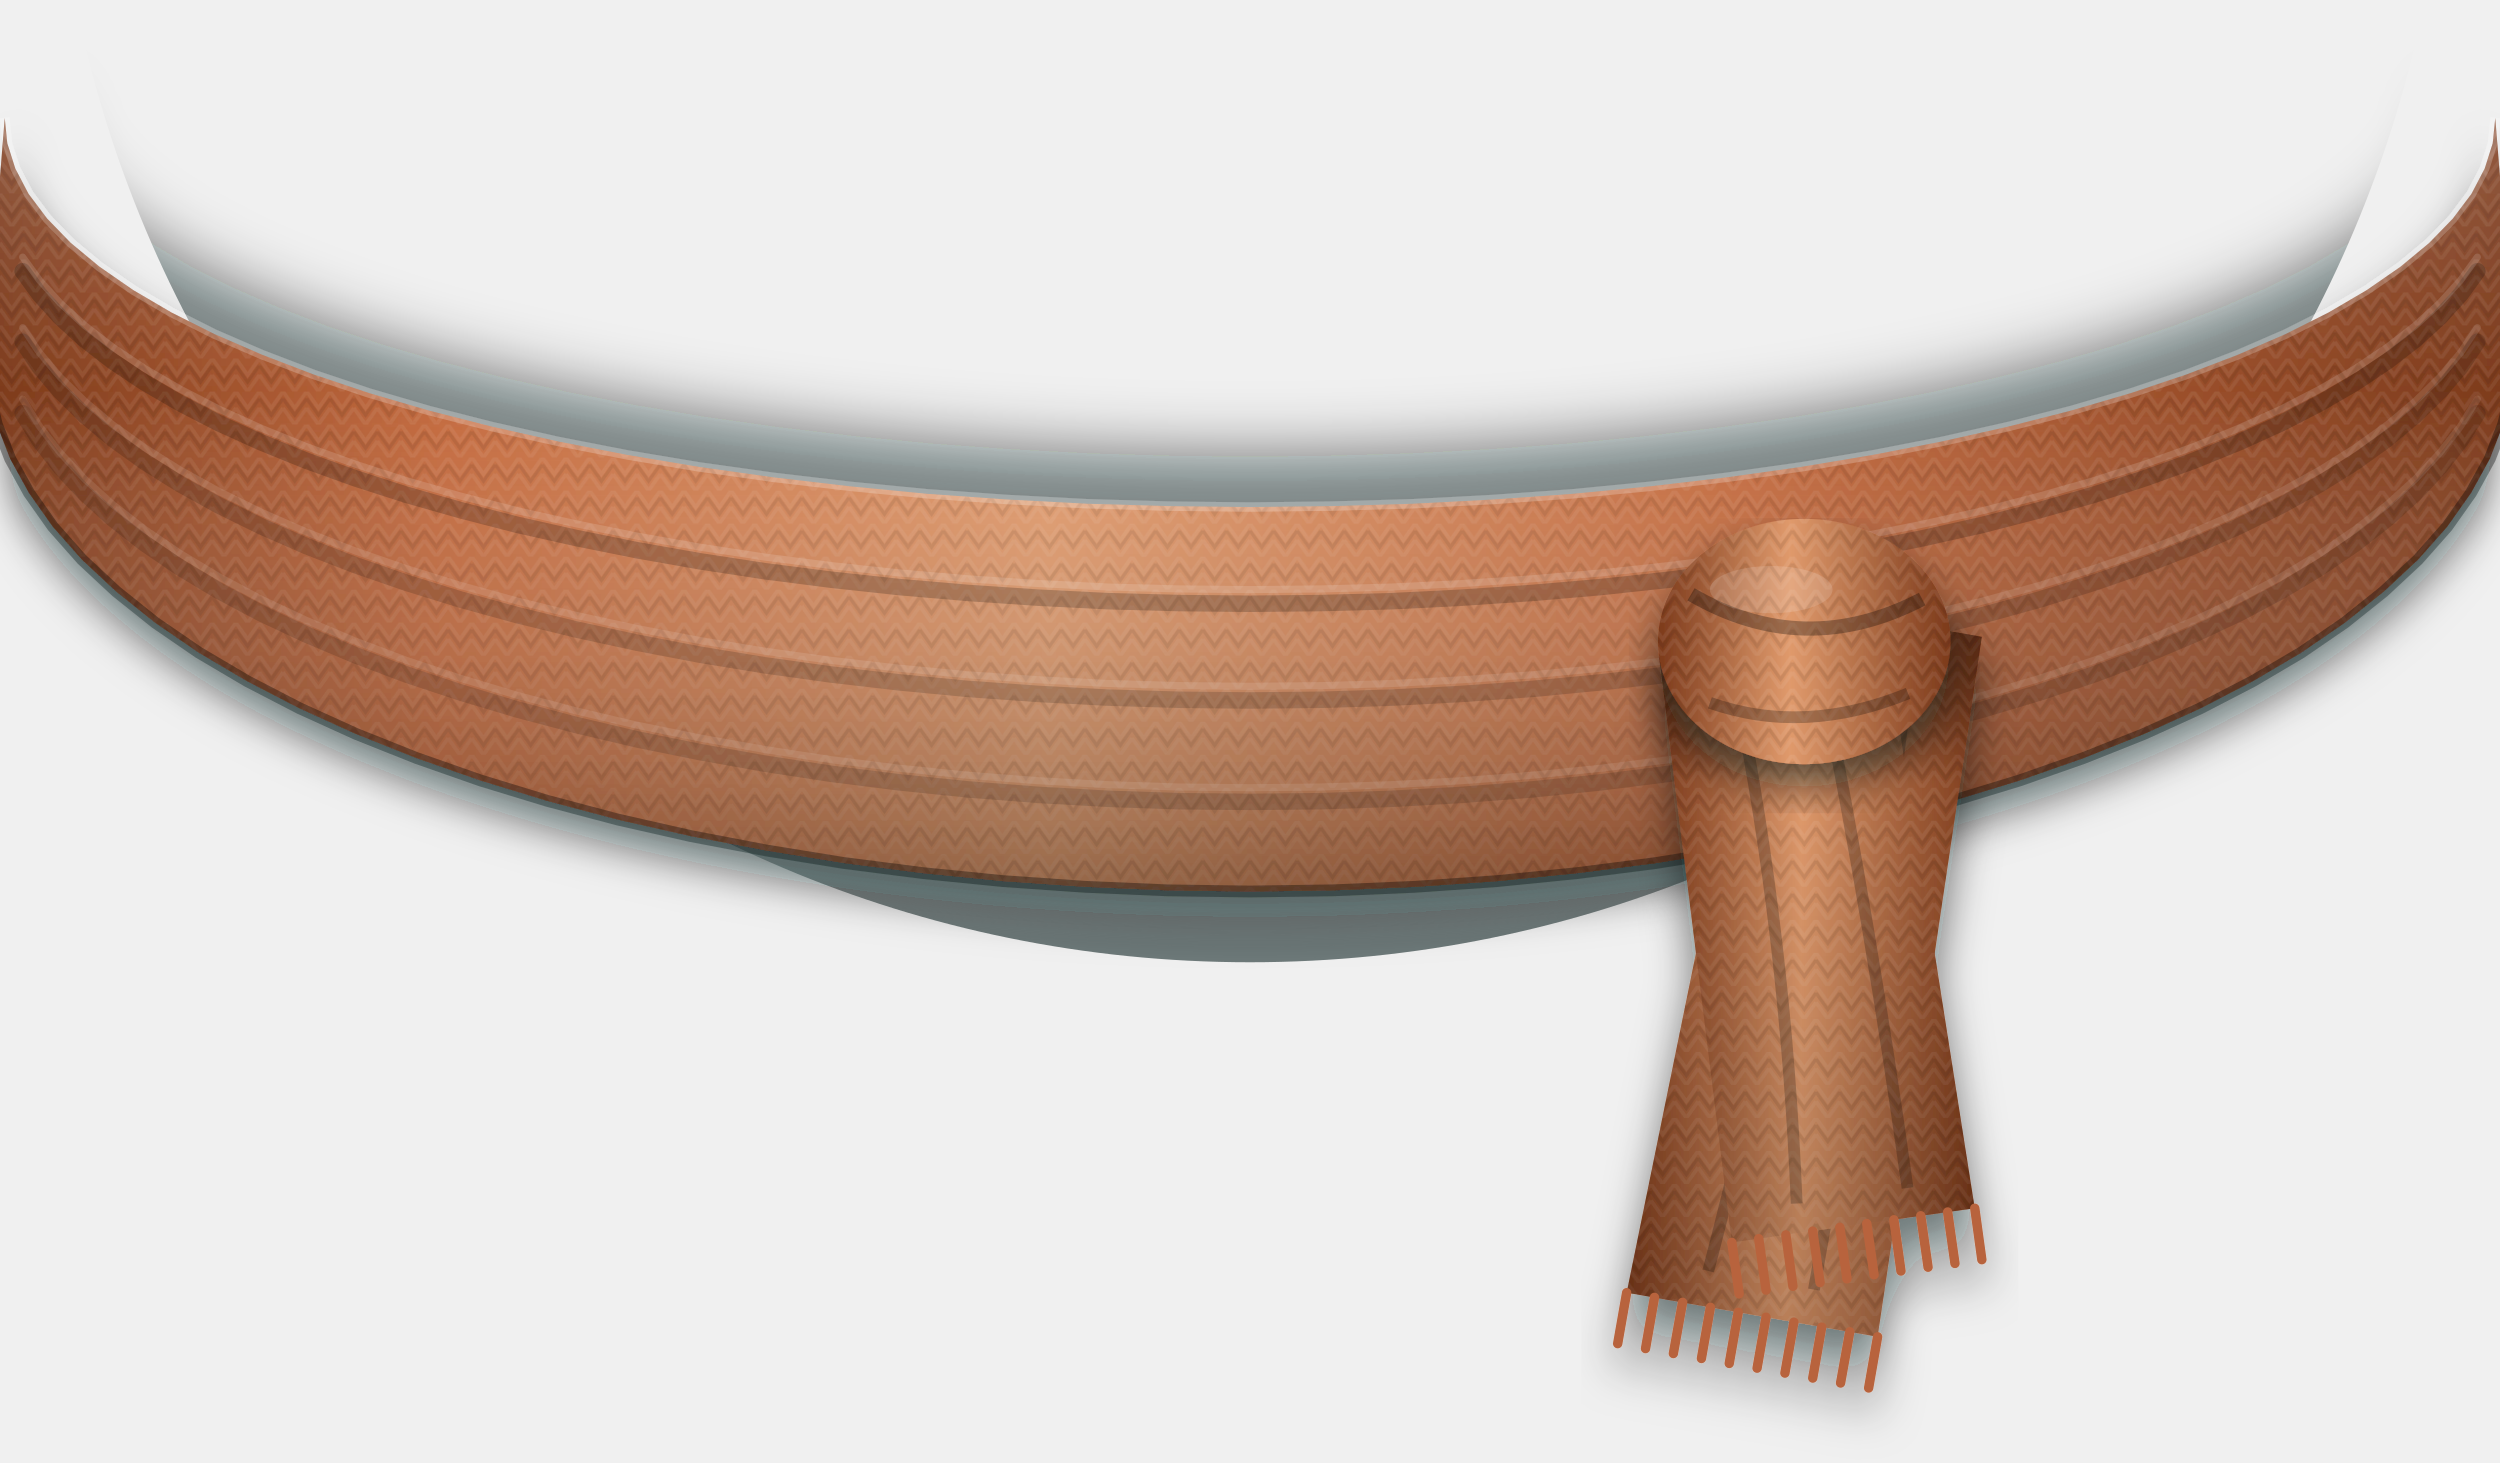
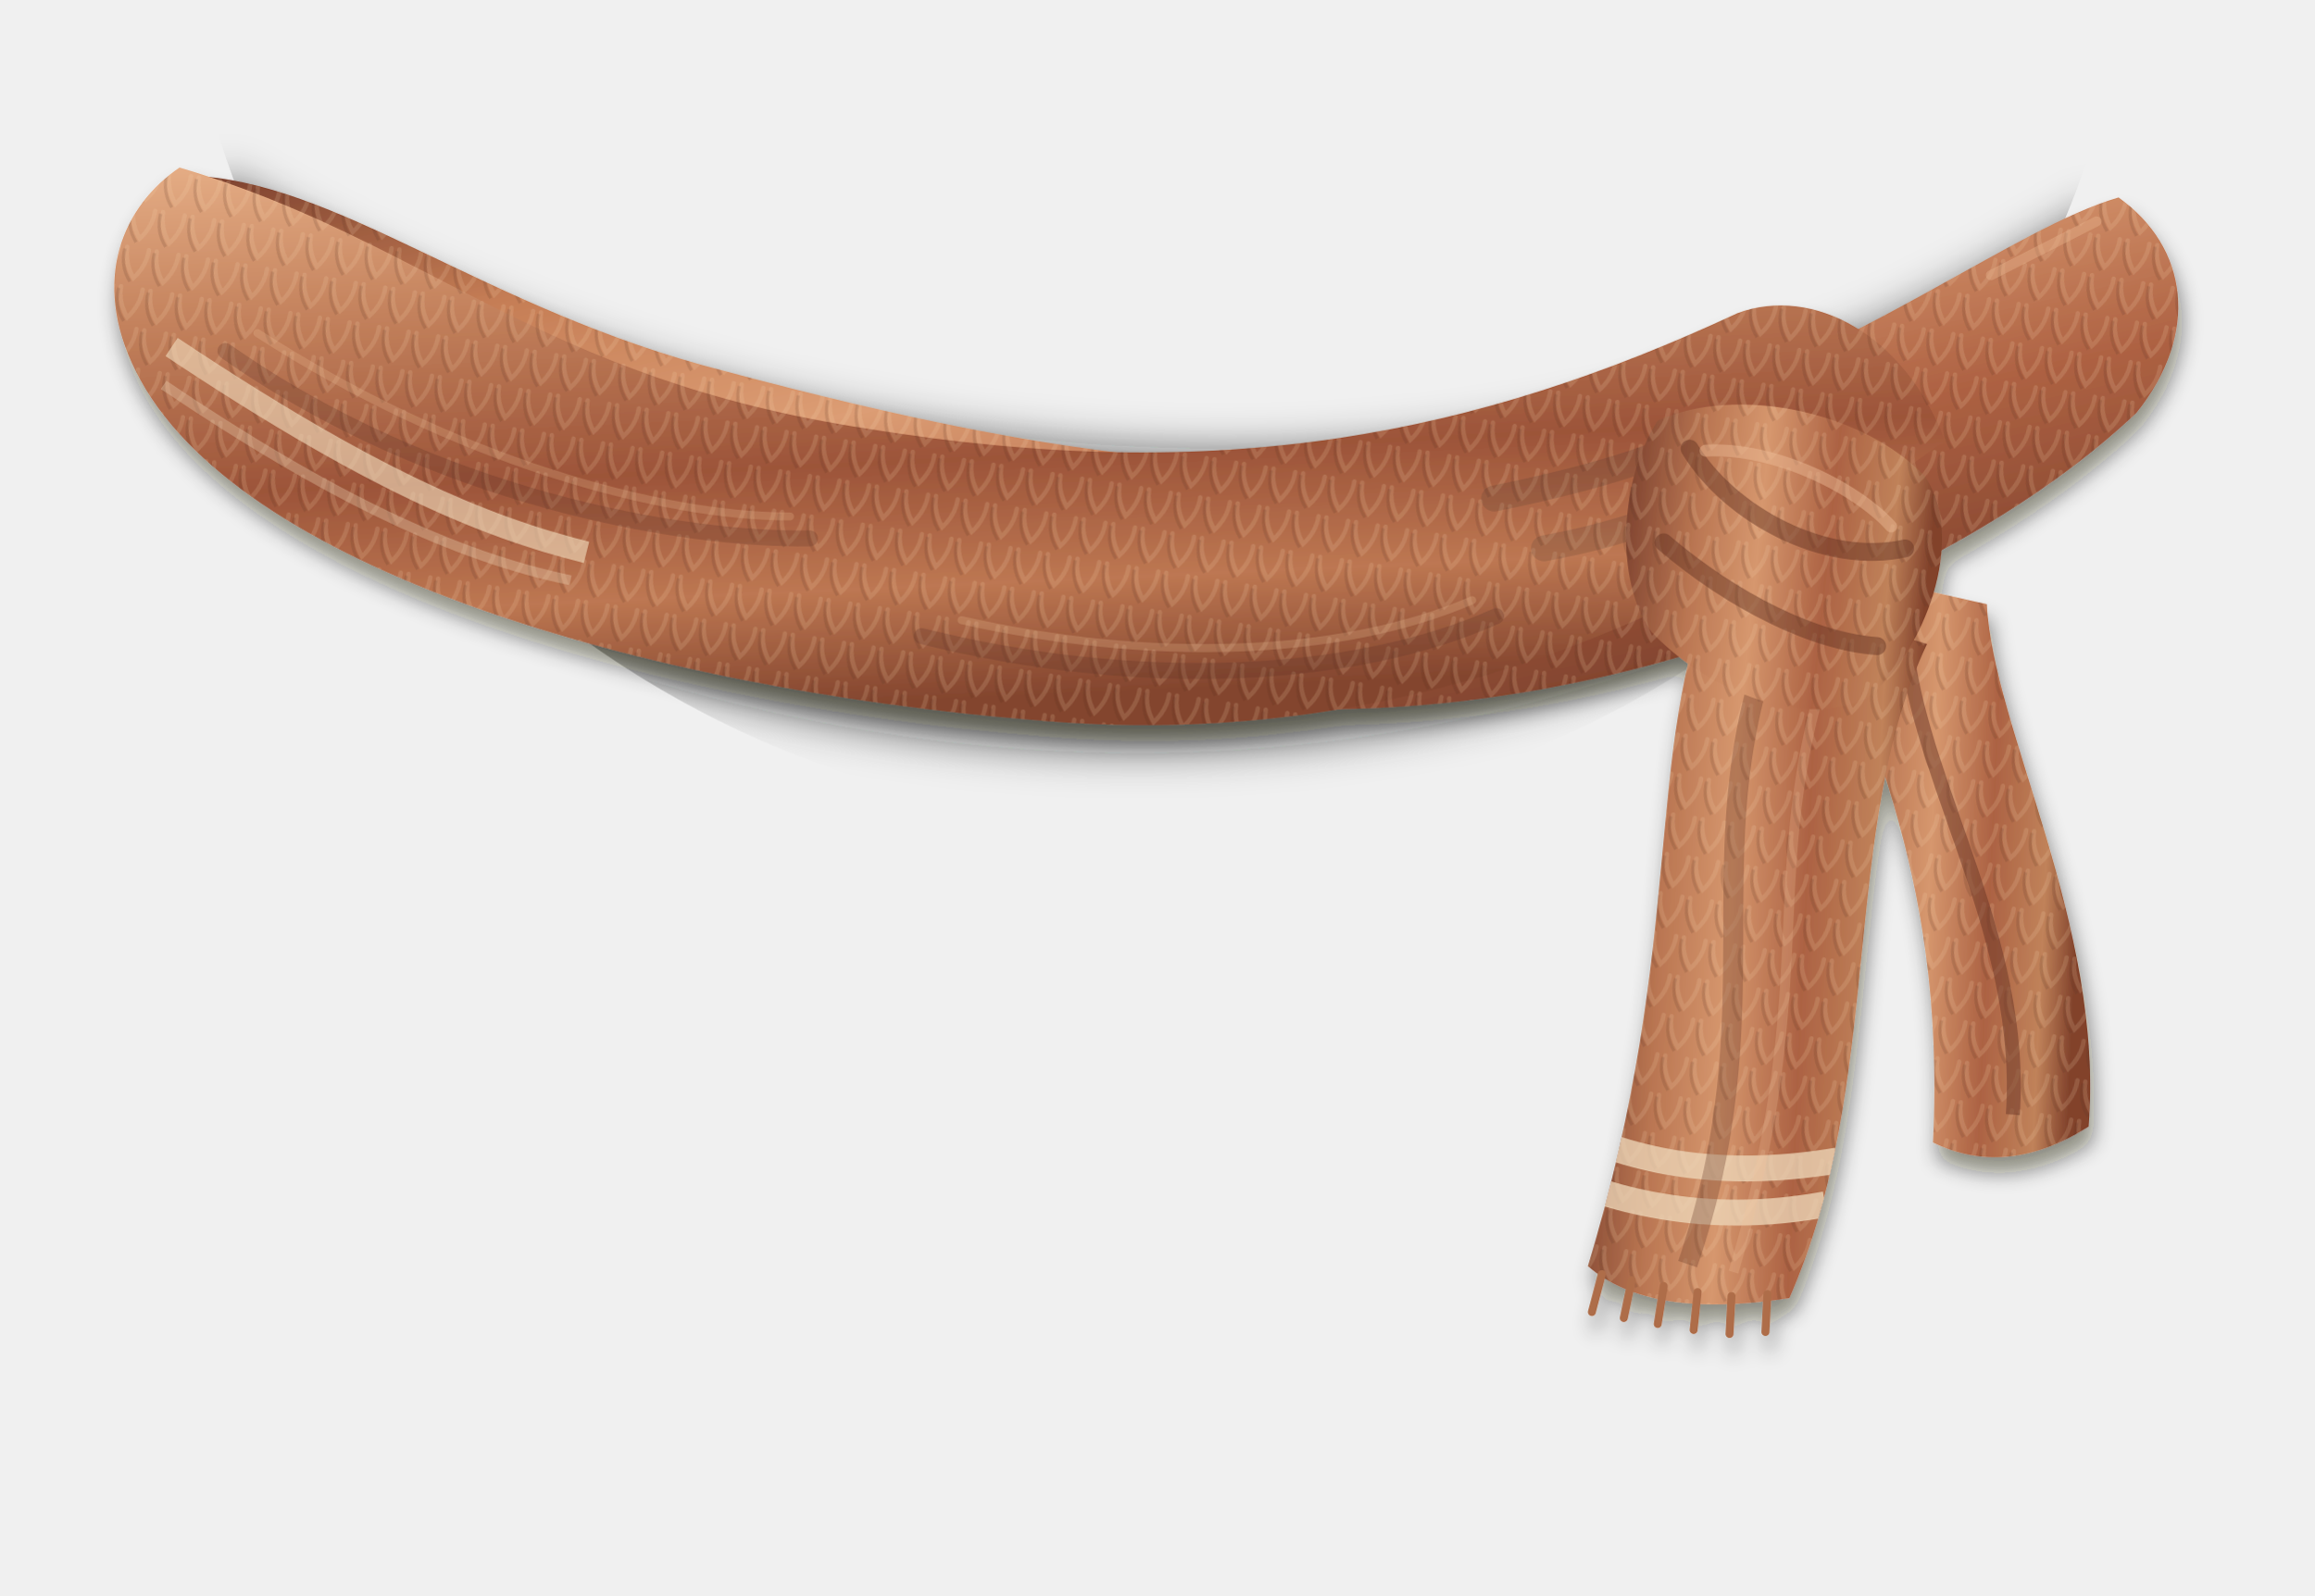
- <svg xmlns="http://www.w3.org/2000/svg" viewBox="-530 100 1060 620" width="1060" height="620">
+ <svg xmlns="http://www.w3.org/2000/svg" viewBox="-580 80 1160 800" width="1160" height="800">
  <defs>
-     <linearGradient id="cyl" x1="0" y1="0" x2="1" y2="0">
-       <stop offset="0" stop-color="#7c3a1b" />
-       <stop offset=".18" stop-color="#c46a3e" />
-       <stop offset=".42" stop-color="#e09a6c" />
-       <stop offset=".7" stop-color="#c46a3e" />
-       <stop offset="1" stop-color="#7c3a1b" />
+     <linearGradient id="wool" x1="0%" y1="0%" x2="86%" y2="100%">
+       <stop stop-color="#783d2b" />
+       <stop offset=".22" stop-color="#c57d55" />
+       <stop offset=".43" stop-color="#dc9d74" />
+       <stop offset=".67" stop-color="#ae6243" />
+       <stop offset="1" stop-color="#713826" />
    </linearGradient>
-     <linearGradient id="vert" x1="0" y1="0" x2="0" y2="1">
-       <stop offset="0" stop-color="#fff" stop-opacity=".16" />
-       <stop offset=".35" stop-color="#fff" stop-opacity="0" />
-       <stop offset="1" stop-color="#000" stop-opacity=".34" />
+     <linearGradient id="turn" x1="0%" y1="0%" x2="15%" y2="100%">
+       <stop stop-color="#e5ad85" />
+       <stop offset=".28" stop-color="#c3815c" />
+       <stop offset=".58" stop-color="#9c5439" />
+       <stop offset=".8" stop-color="#bd7752" />
+       <stop offset="1" stop-color="#83452e" />
    </linearGradient>
-     <linearGradient id="tail" x1="0" y1="0" x2="1" y2="0">
-       <stop offset="0" stop-color="#7c3a1b" />
-       <stop offset=".45" stop-color="#e09a6c" />
-       <stop offset="1" stop-color="#7c3a1b" />
+     <linearGradient id="fall" x1="0%" y1="0%" x2="100%" y2="10%">
+       <stop stop-color="#773d2b" />
+       <stop offset=".26" stop-color="#ba7652" />
+       <stop offset=".46" stop-color="#d6976e" />
+       <stop offset=".68" stop-color="#ac6243" />
+       <stop offset=".88" stop-color="#c0825a" />
+       <stop offset="1" stop-color="#82432c" />
    </linearGradient>
-     <linearGradient id="tailv" x1="0" y1="0" x2="0" y2="1">
-       <stop offset="0" stop-color="#000" stop-opacity=".35" />
-       <stop offset=".25" stop-color="#000" stop-opacity="0" />
-       <stop offset="1" stop-color="#000" stop-opacity=".18" />
-     </linearGradient>
-     <clipPath id="ball">
-       <circle cx="0" cy="0" r="508" />
+     <pattern id="stitch" width="15" height="20" patternUnits="userSpaceOnUse" patternTransform="rotate(9)">
+       <path d="M2 2Q2 10 7.5 17Q13 10 13 2" fill="none" stroke="#f8d5af" stroke-opacity=".16" stroke-width="2.2" stroke-linecap="round" />
+       <path d="M1 3Q0 12 6 19" fill="none" stroke="#4c281d" stroke-opacity=".15" stroke-width="1.6" />
+     </pattern>
+     <filter id="contact" x="-15%" y="-25%" width="130%" height="160%">
+       <feGaussianBlur stdDeviation="10" />
+     </filter>
+     <filter id="edge" x="-15%" y="-15%" width="140%" height="140%">
+       <feDropShadow dx="2" dy="8" stdDeviation="5" flood-color="#1c1511" flood-opacity=".45" />
+     </filter>
+     <clipPath id="stone">
+       <circle r="493" />
    </clipPath>
-     <filter id="blur" x="-20%" y="-50%" width="140%" height="200%">
-       <feGaussianBlur stdDeviation="14" />
-     </filter>
-     <filter id="soft" x="-10%" y="-10%" width="120%" height="130%">
-       <feDropShadow dx="0" dy="10" stdDeviation="9" flood-color="#06120d" flood-opacity=".55" />
-     </filter>
-     <pattern id="knit" width="10" height="14" patternUnits="userSpaceOnUse">
-       <path d="M0 0L5 7L10 0M0 7L5 14L10 7" fill="none" stroke="#fff" stroke-opacity=".07" stroke-width="1.6" />
-       <path d="M0 3L5 10L10 3" fill="none" stroke="#000" stroke-opacity=".08" stroke-width="1.4" />
-     </pattern>
+     <path id="wrap" d="M-486 168C-411 170-338 235-217 266C-37 314 92 331 247 288C350 258 430 194 482 179C517 204 523 247 491 287C395 378 196 456 11 431C-171 409-385 376-482 302C-522 271-529 213-486 168Z" />
+     <path id="lap" d="M-490 164C-365 201-310 270-145 295C33 324 160 298 291 237C329 223 375 248 395 301C270 391 122 458-63 441C-257 425-463 365-512 266C-535 220-518 183-490 164Z" />
+     <path id="long" d="M280 370C243 457 266 550 216 715Q247 742 317 731C365 622 342 496 386 403Z" />
+     <path id="short" d="M331 364C349 440 396 511 389 653Q426 671 467 645C475 544 419 445 416 383Z" />
+     <clipPath id="longClip">
+       <use href="#long" />
+     </clipPath>
+     <clipPath id="lapClip">
+       <use href="#lap" />
+     </clipPath>
  </defs>
-   <g clip-path="url(#ball)">
-     <polyline points="-528.0,146.0 -526.9,156.8 -523.5,167.5 -517.9,178.2 -510.0,188.7 -500.0,199.0 -487.8,209.1 -473.5,219.0 -457.3,228.5 -439.0,237.7 -418.9,246.4 -397.0,254.8 -373.4,262.7 -348.1,270.1 -321.4,276.9 -293.3,283.2 -264.0,288.9 -233.5,294.0 -202.1,298.4 -169.7,302.2 -136.7,305.4 -103.0,307.8 -68.9,309.6 -34.5,310.6 0.0,311.0 34.5,310.6 68.9,309.6 103.0,307.8 136.7,305.4 169.7,302.2 202.1,298.4 233.5,294.0 264.0,288.9 293.3,283.2 321.4,276.9 348.1,270.1 373.4,262.7 397.0,254.8 418.9,246.4 439.0,237.7 457.3,228.5 473.5,219.0 487.8,209.1 500.0,199.0 510.0,188.7 517.9,178.2 523.5,167.5 526.9,156.8 528.0,146.0" fill="none" stroke="#04140d" stroke-opacity=".55" stroke-width="34" filter="url(#blur)" />
-     <polyline points="536.0,276.0 534.9,290.9 531.4,305.8 525.7,320.5 517.7,335.0 507.6,349.3 495.2,363.3 480.7,376.8 464.2,390.0 445.7,402.7 425.2,414.8 403.0,426.3 379.0,437.2 353.4,447.4 326.3,456.9 297.8,465.6 268.0,473.5 237.1,480.5 205.1,486.6 172.3,491.9 138.7,496.2 104.6,499.6 70.0,502.0 35.1,503.5 0.0,504.0 -35.1,503.5 -70.0,502.0 -104.6,499.6 -138.7,496.2 -172.3,491.9 -205.1,486.6 -237.1,480.5 -268.0,473.5 -297.8,465.6 -326.3,456.9 -353.4,447.4 -379.0,437.2 -403.0,426.3 -425.2,414.8 -445.7,402.7 -464.2,390.0 -480.7,376.8 -495.2,363.3 -507.6,349.3 -517.7,335.0 -525.7,320.5 -531.4,305.8 -534.9,290.9 -536.0,276.0" fill="none" stroke="#04140d" stroke-opacity=".6" stroke-width="46" filter="url(#blur)" />
+   <g clip-path="url(#stone)" fill="none" stroke="#142019" stroke-opacity=".49" filter="url(#contact)">
+     <path d="M-479 184C-310 288-44 365 230 305C371 276 440 221 483 200" stroke-width="42" />
+     <path d="M-481 307C-223 458 70 495 337 361" stroke-width="28" />
  </g>
-   <g filter="url(#soft)">
-     <path d="M-528.0,150.0 -526.9,160.8 -523.5,171.5 -517.9,182.2 -510.0,192.7 -500.0,203.0 -487.8,213.1 -473.5,223.0 -457.3,232.5 -439.0,241.7 -418.9,250.4 -397.0,258.8 -373.4,266.7 -348.1,274.1 -321.4,280.9 -293.3,287.2 -264.0,292.9 -233.5,298.0 -202.1,302.4 -169.7,306.2 -136.7,309.4 -103.0,311.8 -68.9,313.6 -34.5,314.6 0.0,315.0 34.5,314.6 68.9,313.6 103.0,311.8 136.7,309.4 169.7,306.2 202.1,302.4 233.5,298.0 264.0,292.9 293.3,287.2 321.4,280.9 348.1,274.1 373.4,266.7 397.0,258.8 418.9,250.4 439.0,241.7 457.3,232.5 473.5,223.0 487.8,213.1 500.0,203.0 510.0,192.7 517.9,182.2 523.5,171.5 526.9,160.8 528.0,150.0 L536.0,250.0 534.9,264.9 531.4,279.8 525.7,294.5 517.7,309.0 507.6,323.3 495.2,337.3 480.7,350.8 464.2,364.0 445.7,376.7 425.2,388.8 403.0,400.3 379.0,411.2 353.4,421.4 326.3,430.9 297.8,439.6 268.0,447.5 237.1,454.5 205.1,460.6 172.3,465.9 138.7,470.2 104.6,473.6 70.0,476.0 35.1,477.5 0.0,478.0 -35.1,477.5 -70.0,476.0 -104.6,473.6 -138.7,470.2 -172.3,465.9 -205.1,460.6 -237.1,454.5 -268.0,447.5 -297.8,439.6 -326.3,430.9 -353.4,421.4 -379.0,411.2 -403.0,400.3 -425.2,388.8 -445.7,376.7 -464.2,364.0 -480.7,350.8 -495.2,337.3 -507.6,323.3 -517.7,309.0 -525.7,294.5 -531.4,279.8 -534.9,264.9 -536.0,250.0 Z" fill="url(#cyl)" />
-     <path d="M-528.0,150.0 -526.9,160.8 -523.5,171.5 -517.9,182.2 -510.0,192.7 -500.0,203.0 -487.8,213.1 -473.5,223.0 -457.3,232.5 -439.0,241.7 -418.9,250.4 -397.0,258.8 -373.4,266.7 -348.1,274.1 -321.4,280.9 -293.3,287.2 -264.0,292.9 -233.5,298.0 -202.1,302.4 -169.7,306.2 -136.7,309.4 -103.0,311.8 -68.9,313.6 -34.5,314.6 0.0,315.0 34.5,314.6 68.9,313.6 103.0,311.8 136.7,309.4 169.7,306.2 202.1,302.4 233.5,298.0 264.0,292.9 293.3,287.2 321.4,280.9 348.1,274.1 373.4,266.7 397.0,258.8 418.9,250.4 439.0,241.7 457.3,232.5 473.5,223.0 487.8,213.1 500.0,203.0 510.0,192.7 517.9,182.2 523.5,171.5 526.9,160.8 528.0,150.0 L536.0,250.0 534.9,264.9 531.4,279.8 525.7,294.5 517.7,309.0 507.6,323.3 495.2,337.3 480.7,350.8 464.2,364.0 445.7,376.7 425.2,388.8 403.0,400.3 379.0,411.2 353.4,421.4 326.3,430.9 297.8,439.6 268.0,447.5 237.1,454.5 205.1,460.6 172.3,465.9 138.7,470.2 104.6,473.6 70.0,476.0 35.1,477.5 0.0,478.0 -35.1,477.5 -70.0,476.0 -104.6,473.6 -138.7,470.2 -172.3,465.9 -205.1,460.6 -237.1,454.5 -268.0,447.5 -297.8,439.6 -326.3,430.9 -353.4,421.4 -379.0,411.2 -403.0,400.3 -425.2,388.8 -445.7,376.7 -464.2,364.0 -480.7,350.8 -495.2,337.3 -507.6,323.3 -517.7,309.0 -525.7,294.5 -531.4,279.8 -534.9,264.9 -536.0,250.0 Z" fill="url(#knit)" />
-     <path d="M-528.0,150.0 -526.9,160.8 -523.5,171.5 -517.9,182.2 -510.0,192.7 -500.0,203.0 -487.8,213.1 -473.5,223.0 -457.3,232.5 -439.0,241.7 -418.9,250.4 -397.0,258.8 -373.4,266.7 -348.1,274.1 -321.4,280.9 -293.3,287.2 -264.0,292.9 -233.5,298.0 -202.1,302.4 -169.7,306.2 -136.7,309.4 -103.0,311.8 -68.9,313.6 -34.5,314.6 0.0,315.0 34.5,314.6 68.9,313.6 103.0,311.8 136.7,309.4 169.7,306.2 202.1,302.4 233.5,298.0 264.0,292.9 293.3,287.2 321.4,280.9 348.1,274.1 373.4,266.7 397.0,258.8 418.9,250.4 439.0,241.7 457.3,232.5 473.5,223.0 487.8,213.1 500.0,203.0 510.0,192.7 517.9,182.2 523.5,171.5 526.9,160.8 528.0,150.0 L536.0,250.0 534.9,264.9 531.4,279.8 525.7,294.5 517.7,309.0 507.6,323.3 495.2,337.3 480.7,350.8 464.2,364.0 445.7,376.7 425.2,388.8 403.0,400.3 379.0,411.2 353.4,421.4 326.3,430.9 297.8,439.6 268.0,447.5 237.1,454.5 205.1,460.6 172.3,465.9 138.7,470.2 104.6,473.6 70.0,476.0 35.1,477.5 0.0,478.0 -35.1,477.5 -70.0,476.0 -104.6,473.6 -138.7,470.2 -172.3,465.9 -205.1,460.6 -237.1,454.5 -268.0,447.5 -297.8,439.6 -326.3,430.9 -353.4,421.4 -379.0,411.2 -403.0,400.3 -425.2,388.8 -445.7,376.7 -464.2,364.0 -480.7,350.8 -495.2,337.3 -507.6,323.3 -517.7,309.0 -525.7,294.5 -531.4,279.8 -534.9,264.9 -536.0,250.0 Z" fill="url(#vert)" />
-     <polyline points="-520.4,215.0 -513.3,224.8 -504.5,234.5 -494.1,244.0 -482.2,253.2 -468.6,262.3 -453.6,271.0 -437.1,279.5 -419.2,287.6 -400.0,295.4 -379.4,302.8 -357.7,309.8 -334.8,316.3 -310.8,322.5 -285.8,328.1 -259.9,333.3 -233.2,338.0 -205.7,342.2 -177.6,345.8 -148.9,348.9 -119.7,351.4 -90.1,353.4 -60.2,354.9 -30.2,355.7 0.0,356.0 30.2,355.7 60.2,354.9 90.1,353.4 119.7,351.4 148.9,348.9 177.6,345.8 205.7,342.2 233.2,338.0 259.9,333.3 285.8,328.1 310.8,322.5 334.8,316.3 357.7,309.8 379.4,302.8 400.0,295.4 419.2,287.6 437.1,279.5 453.6,271.0 468.6,262.3 482.2,253.2 494.1,244.0 504.5,234.5 513.3,224.8 520.4,215.0" fill="none" stroke="#000" stroke-opacity="0.2" stroke-width="7" stroke-linecap="round" />
-     <polyline points="-520.4,209.0 -513.3,218.8 -504.5,228.5 -494.1,238.0 -482.2,247.2 -468.6,256.3 -453.6,265.0 -437.1,273.5 -419.2,281.6 -400.0,289.4 -379.4,296.8 -357.7,303.8 -334.8,310.3 -310.8,316.5 -285.8,322.1 -259.9,327.3 -233.2,332.0 -205.7,336.2 -177.6,339.8 -148.9,342.9 -119.7,345.4 -90.1,347.4 -60.2,348.9 -30.2,349.7 0.0,350.0 30.2,349.7 60.2,348.9 90.1,347.4 119.7,345.4 148.9,342.9 177.6,339.8 205.7,336.2 233.2,332.0 259.9,327.3 285.8,322.1 310.8,316.5 334.8,310.3 357.7,303.8 379.4,296.8 400.0,289.4 419.2,281.6 437.1,273.5 453.6,265.0 468.6,256.3 482.2,247.2 494.1,238.0 504.5,228.5 513.3,218.8 520.4,209.0" fill="none" stroke="#fff" stroke-opacity="0.14" stroke-width="3" stroke-linecap="round" />
-     <polyline points="-520.4,244.9 -513.3,255.5 -504.5,265.9 -494.1,276.1 -482.2,286.1 -468.6,295.9 -453.6,305.3 -437.1,314.4 -419.2,323.2 -400.0,331.6 -379.4,339.6 -357.7,347.1 -334.8,354.2 -310.8,360.8 -285.8,366.9 -259.9,372.5 -233.2,377.6 -205.7,382.1 -177.6,386.0 -148.9,389.3 -119.7,392.1 -90.1,394.2 -60.2,395.8 -30.2,396.7 0.0,397.0 30.2,396.7 60.2,395.8 90.1,394.2 119.7,392.1 148.9,389.3 177.6,386.0 205.7,382.1 233.2,377.6 259.9,372.5 285.8,366.9 310.8,360.8 334.8,354.2 357.7,347.1 379.4,339.6 400.0,331.6 419.2,323.2 437.1,314.4 453.6,305.3 468.6,295.9 482.2,286.1 494.1,276.1 504.5,265.9 513.3,255.5 520.4,244.9" fill="none" stroke="#000" stroke-opacity="0.16" stroke-width="7" stroke-linecap="round" />
-     <polyline points="-520.4,238.9 -513.3,249.5 -504.5,259.9 -494.1,270.1 -482.2,280.1 -468.6,289.9 -453.6,299.3 -437.1,308.4 -419.2,317.2 -400.0,325.6 -379.4,333.6 -357.7,341.1 -334.8,348.2 -310.8,354.8 -285.8,360.9 -259.9,366.5 -233.2,371.6 -205.7,376.1 -177.6,380.0 -148.9,383.3 -119.7,386.1 -90.1,388.2 -60.2,389.8 -30.2,390.7 0.0,391.0 30.2,390.7 60.2,389.8 90.1,388.2 119.7,386.1 148.9,383.3 177.6,380.0 205.7,376.1 233.2,371.6 259.9,366.5 285.8,360.9 310.8,354.8 334.8,348.2 357.7,341.1 379.4,333.6 400.0,325.6 419.2,317.2 437.1,308.4 453.6,299.3 468.6,289.9 482.2,280.1 494.1,270.1 504.5,259.9 513.3,249.5 520.4,238.9" fill="none" stroke="#fff" stroke-opacity="0.11" stroke-width="3" stroke-linecap="round" />
-     <polyline points="-520.4,275.2 -513.3,286.7 -504.5,298.0 -494.1,309.1 -482.2,319.9 -468.6,330.5 -453.6,340.7 -437.1,350.6 -419.2,360.1 -400.0,369.1 -379.4,377.8 -357.7,386.0 -334.8,393.6 -310.8,400.8 -285.8,407.4 -259.9,413.5 -233.2,418.9 -205.7,423.8 -177.6,428.1 -148.9,431.7 -119.7,434.7 -90.1,437.0 -60.2,438.7 -30.2,439.7 0.0,440.0 30.2,439.7 60.2,438.7 90.1,437.0 119.7,434.7 148.9,431.7 177.6,428.1 205.7,423.8 233.2,418.9 259.9,413.5 285.8,407.4 310.8,400.8 334.8,393.6 357.7,386.0 379.4,377.8 400.0,369.1 419.2,360.1 437.1,350.6 453.6,340.7 468.6,330.5 482.2,319.9 494.1,309.1 504.5,298.0 513.3,286.7 520.4,275.2" fill="none" stroke="#000" stroke-opacity="0.14" stroke-width="7" stroke-linecap="round" />
-     <polyline points="-520.4,269.2 -513.3,280.7 -504.5,292.0 -494.1,303.1 -482.2,313.9 -468.6,324.5 -453.6,334.7 -437.1,344.6 -419.2,354.1 -400.0,363.1 -379.4,371.8 -357.7,380.0 -334.8,387.6 -310.8,394.8 -285.8,401.4 -259.9,407.5 -233.2,412.9 -205.7,417.8 -177.6,422.1 -148.9,425.7 -119.7,428.7 -90.1,431.0 -60.2,432.7 -30.2,433.7 0.0,434.0 30.2,433.7 60.2,432.7 90.1,431.0 119.7,428.7 148.9,425.7 177.6,422.1 205.7,417.8 233.2,412.9 259.9,407.5 285.8,401.4 310.8,394.8 334.8,387.6 357.7,380.0 379.4,371.8 400.0,363.1 419.2,354.1 437.1,344.6 453.6,334.7 468.6,324.5 482.2,313.9 494.1,303.1 504.5,292.0 513.3,280.7 520.4,269.2" fill="none" stroke="#fff" stroke-opacity="0.10" stroke-width="3" stroke-linecap="round" />
-     <polyline points="-528.0,150.0 -526.9,160.8 -523.5,171.5 -517.9,182.2 -510.0,192.7 -500.0,203.0 -487.8,213.1 -473.5,223.0 -457.3,232.5 -439.0,241.7 -418.9,250.4 -397.0,258.8 -373.4,266.7 -348.1,274.1 -321.4,280.9 -293.3,287.2 -264.0,292.9 -233.5,298.0 -202.1,302.4 -169.7,306.2 -136.7,309.4 -103.0,311.8 -68.9,313.6 -34.5,314.6 0.0,315.0 34.5,314.6 68.9,313.6 103.0,311.8 136.7,309.4 169.7,306.2 202.1,302.4 233.5,298.0 264.0,292.9 293.3,287.2 321.4,280.9 348.1,274.1 373.4,266.7 397.0,258.8 418.9,250.4 439.0,241.7 457.3,232.5 473.5,223.0 487.8,213.1 500.0,203.0 510.0,192.7 517.9,182.2 523.5,171.5 526.9,160.8 528.0,150.0" fill="none" stroke="#fff" stroke-opacity=".22" stroke-width="4" />
-     <polyline points="536.0,250.0 534.9,264.9 531.4,279.8 525.7,294.5 517.7,309.0 507.6,323.3 495.2,337.3 480.7,350.8 464.2,364.0 445.7,376.7 425.2,388.8 403.0,400.3 379.0,411.2 353.4,421.4 326.3,430.9 297.8,439.6 268.0,447.5 237.1,454.5 205.1,460.6 172.3,465.9 138.7,470.2 104.6,473.6 70.0,476.0 35.1,477.5 0.0,478.0 -35.1,477.5 -70.0,476.0 -104.6,473.6 -138.7,470.2 -172.3,465.9 -205.1,460.6 -237.1,454.5 -268.0,447.5 -297.8,439.6 -326.3,430.9 -353.4,421.4 -379.0,411.2 -403.0,400.3 -425.2,388.8 -445.7,376.7 -464.2,364.0 -480.7,350.8 -495.2,337.3 -507.6,323.3 -517.7,309.0 -525.7,294.5 -531.4,279.8 -534.9,264.9 -536.0,250.0" fill="none" stroke="#000" stroke-opacity=".35" stroke-width="5" />
-   </g>
-   <g filter="url(#soft)">
-     <g transform="rotate(0)">
-       <polygon points="219.7,354.0 310.3,370.0 266.1,666.8 159.7,648.1" fill="url(#tail)" />
-       <polygon points="219.7,354.0 310.3,370.0 266.1,666.8 159.7,648.1" fill="url(#knit)" />
-       <polygon points="219.7,354.0 310.3,370.0 266.1,666.8 159.7,648.1" fill="url(#tailv)" />
-       <path d="M244.5,382.8 Q228.6,507.9 194.3,638.9" fill="none" stroke="#000" stroke-opacity=".22" stroke-width="5" />
-       <path d="M279.0,388.8 Q263.0,514.0 239.1,646.8" fill="none" stroke="#000" stroke-opacity=".22" stroke-width="5" />
-       <line x1="159.7" y1="648.1" x2="155.9" y2="669.7" stroke="#b8643c" stroke-width="4" stroke-linecap="round" />
-       <line x1="171.5" y1="650.1" x2="167.7" y2="671.8" stroke="#b8643c" stroke-width="4" stroke-linecap="round" />
-       <line x1="183.4" y1="652.2" x2="179.5" y2="673.9" stroke="#b8643c" stroke-width="4" stroke-linecap="round" />
-       <line x1="195.2" y1="654.3" x2="191.4" y2="676.0" stroke="#b8643c" stroke-width="4" stroke-linecap="round" />
-       <line x1="207.0" y1="656.4" x2="203.2" y2="678.1" stroke="#b8643c" stroke-width="4" stroke-linecap="round" />
-       <line x1="218.8" y1="658.5" x2="215.0" y2="680.1" stroke="#b8643c" stroke-width="4" stroke-linecap="round" />
-       <line x1="230.6" y1="660.6" x2="226.8" y2="682.2" stroke="#b8643c" stroke-width="4" stroke-linecap="round" />
-       <line x1="242.4" y1="662.7" x2="238.6" y2="684.3" stroke="#b8643c" stroke-width="4" stroke-linecap="round" />
-       <line x1="254.3" y1="664.7" x2="250.4" y2="686.4" stroke="#b8643c" stroke-width="4" stroke-linecap="round" />
-       <line x1="266.1" y1="666.8" x2="262.3" y2="688.5" stroke="#b8643c" stroke-width="4" stroke-linecap="round" />
+   <g filter="url(#edge)">
+     <use href="#wrap" fill="url(#wool)" />
+     <use href="#wrap" fill="url(#stitch)" />
+     <path d="M-460 182C-369 211-323 260-232 287M96 329C188 323 243 292 292 270M418 218L471 191" fill="none" stroke="#e7b48e" stroke-opacity=".39" stroke-width="5" stroke-linecap="round" />
+     <use href="#short" fill="url(#fall)" />
+     <use href="#short" fill="url(#stitch)" />
+     <path d="M376 407C385 477 435 552 429 639" fill="none" stroke="#6b3627" stroke-opacity=".5" stroke-width="7" />
+     <use href="#long" fill="url(#fall)" />
+     <use href="#long" fill="url(#stitch)" />
+     <g clip-path="url(#longClip)">
+       <path d="M205 646Q264 675 341 662M199 669Q264 697 335 684" fill="none" stroke="#eed8ba" stroke-opacity=".76" stroke-width="13" />
+       <path d="M308 401C269 510 310 585 266 714" fill="none" stroke="#633424" stroke-opacity=".3" stroke-width="10" />
+       <path d="M333 423C304 526 331 576 289 718" fill="none" stroke="#f0c29a" stroke-opacity=".23" stroke-width="5" />
    </g>
-     <g transform="rotate(0)">
-       <polygon points="173.5,378.7 268.5,365.3 307.3,612.3 204.3,626.8" fill="url(#tail)" />
-       <polygon points="173.5,378.7 268.5,365.3 307.3,612.3 204.3,626.8" fill="url(#knit)" />
-       <polygon points="173.5,378.7 268.5,365.3 307.3,612.3 204.3,626.8" fill="url(#tailv)" />
-       <path d="M206.7,394.2 Q227.2,497.4 231.8,610.3" fill="none" stroke="#000" stroke-opacity=".22" stroke-width="5" />
-       <path d="M242.8,389.1 Q263.4,492.3 278.8,603.7" fill="none" stroke="#000" stroke-opacity=".22" stroke-width="5" />
-       <line x1="204.3" y1="626.8" x2="207.4" y2="648.6" stroke="#b8643c" stroke-width="4" stroke-linecap="round" />
-       <line x1="215.7" y1="625.2" x2="218.8" y2="647.0" stroke="#b8643c" stroke-width="4" stroke-linecap="round" />
-       <line x1="227.2" y1="623.6" x2="230.2" y2="645.4" stroke="#b8643c" stroke-width="4" stroke-linecap="round" />
-       <line x1="238.6" y1="622.0" x2="241.7" y2="643.8" stroke="#b8643c" stroke-width="4" stroke-linecap="round" />
-       <line x1="250.1" y1="620.4" x2="253.1" y2="642.2" stroke="#b8643c" stroke-width="4" stroke-linecap="round" />
-       <line x1="261.5" y1="618.8" x2="264.6" y2="640.5" stroke="#b8643c" stroke-width="4" stroke-linecap="round" />
-       <line x1="273.0" y1="617.2" x2="276.0" y2="638.9" stroke="#b8643c" stroke-width="4" stroke-linecap="round" />
-       <line x1="284.4" y1="615.5" x2="287.5" y2="637.3" stroke="#b8643c" stroke-width="4" stroke-linecap="round" />
-       <line x1="295.8" y1="613.9" x2="298.9" y2="635.7" stroke="#b8643c" stroke-width="4" stroke-linecap="round" />
-       <line x1="307.3" y1="612.3" x2="310.3" y2="634.1" stroke="#b8643c" stroke-width="4" stroke-linecap="round" />
+     <path d="M223 719l-5 19m20-16-4 19m20-16-3 19m20-16-2 19m19-17-1 19m19-20-1 19" stroke="#ae6d49" stroke-width="4" stroke-linecap="round" />
+     <use href="#lap" fill="url(#turn)" />
+     <use href="#lap" fill="url(#stitch)" />
+     <g clip-path="url(#lapClip)">
+       <path d="M-494 254C-395 320-338 344-286 357" fill="none" stroke="#efd8b9" stroke-opacity=".64" stroke-width="11" />
+       <path d="M-498 273C-415 329-352 359-294 371" fill="none" stroke="#efd8b9" stroke-opacity=".32" stroke-width="5" />
    </g>
-   </g>
-   <g filter="url(#soft)">
-     <ellipse cx="235" cy="372" rx="62" ry="52" fill="url(#tail)" />
-     <ellipse cx="235" cy="372" rx="62" ry="52" fill="url(#knit)" />
-     <path d="M187,352 Q235,380 285,354" fill="none" stroke="#000" stroke-opacity=".3" stroke-width="6" />
-     <path d="M195,398 Q235,412 279,394" fill="none" stroke="#000" stroke-opacity=".25" stroke-width="5" />
-     <ellipse cx="221" cy="350" rx="26" ry="10" fill="#fff" opacity=".14" />
+     <path d="M-467 256C-362 330-238 351-174 350M-118 399C-10 426 99 421 170 389" fill="none" stroke="#5f3024" stroke-opacity=".25" stroke-width="8" stroke-linecap="round" />
+     <path d="M-451 247C-352 311-249 339-184 339M-98 391C-5 412 91 410 158 381" fill="none" stroke="#f4ca9f" stroke-opacity=".21" stroke-width="4" stroke-linecap="round" />
+     <path d="M169 330Q248 314 280 294M194 355Q253 344 283 323" fill="none" stroke="#0d1520" stroke-opacity=".12" stroke-width="13" stroke-linecap="round" />
+     <path d="M251 291C290 273 354 286 385 319C406 350 385 407 356 430C321 447 272 423 248 397C229 371 232 320 251 291Z" fill="url(#fall)" />
+     <path d="M251 291C290 273 354 286 385 319C406 350 385 407 356 430C321 447 272 423 248 397C229 371 232 320 251 291Z" fill="url(#stitch)" />
+     <path d="M267 305C287 338 335 364 375 355M254 352C289 382 330 402 361 404" fill="none" stroke="#653323" stroke-opacity=".47" stroke-width="9" stroke-linecap="round" />
+     <path d="M275 306C310 304 351 325 368 344" fill="none" stroke="#f0c09a" stroke-opacity=".43" stroke-width="6" stroke-linecap="round" />
  </g>
</svg>
